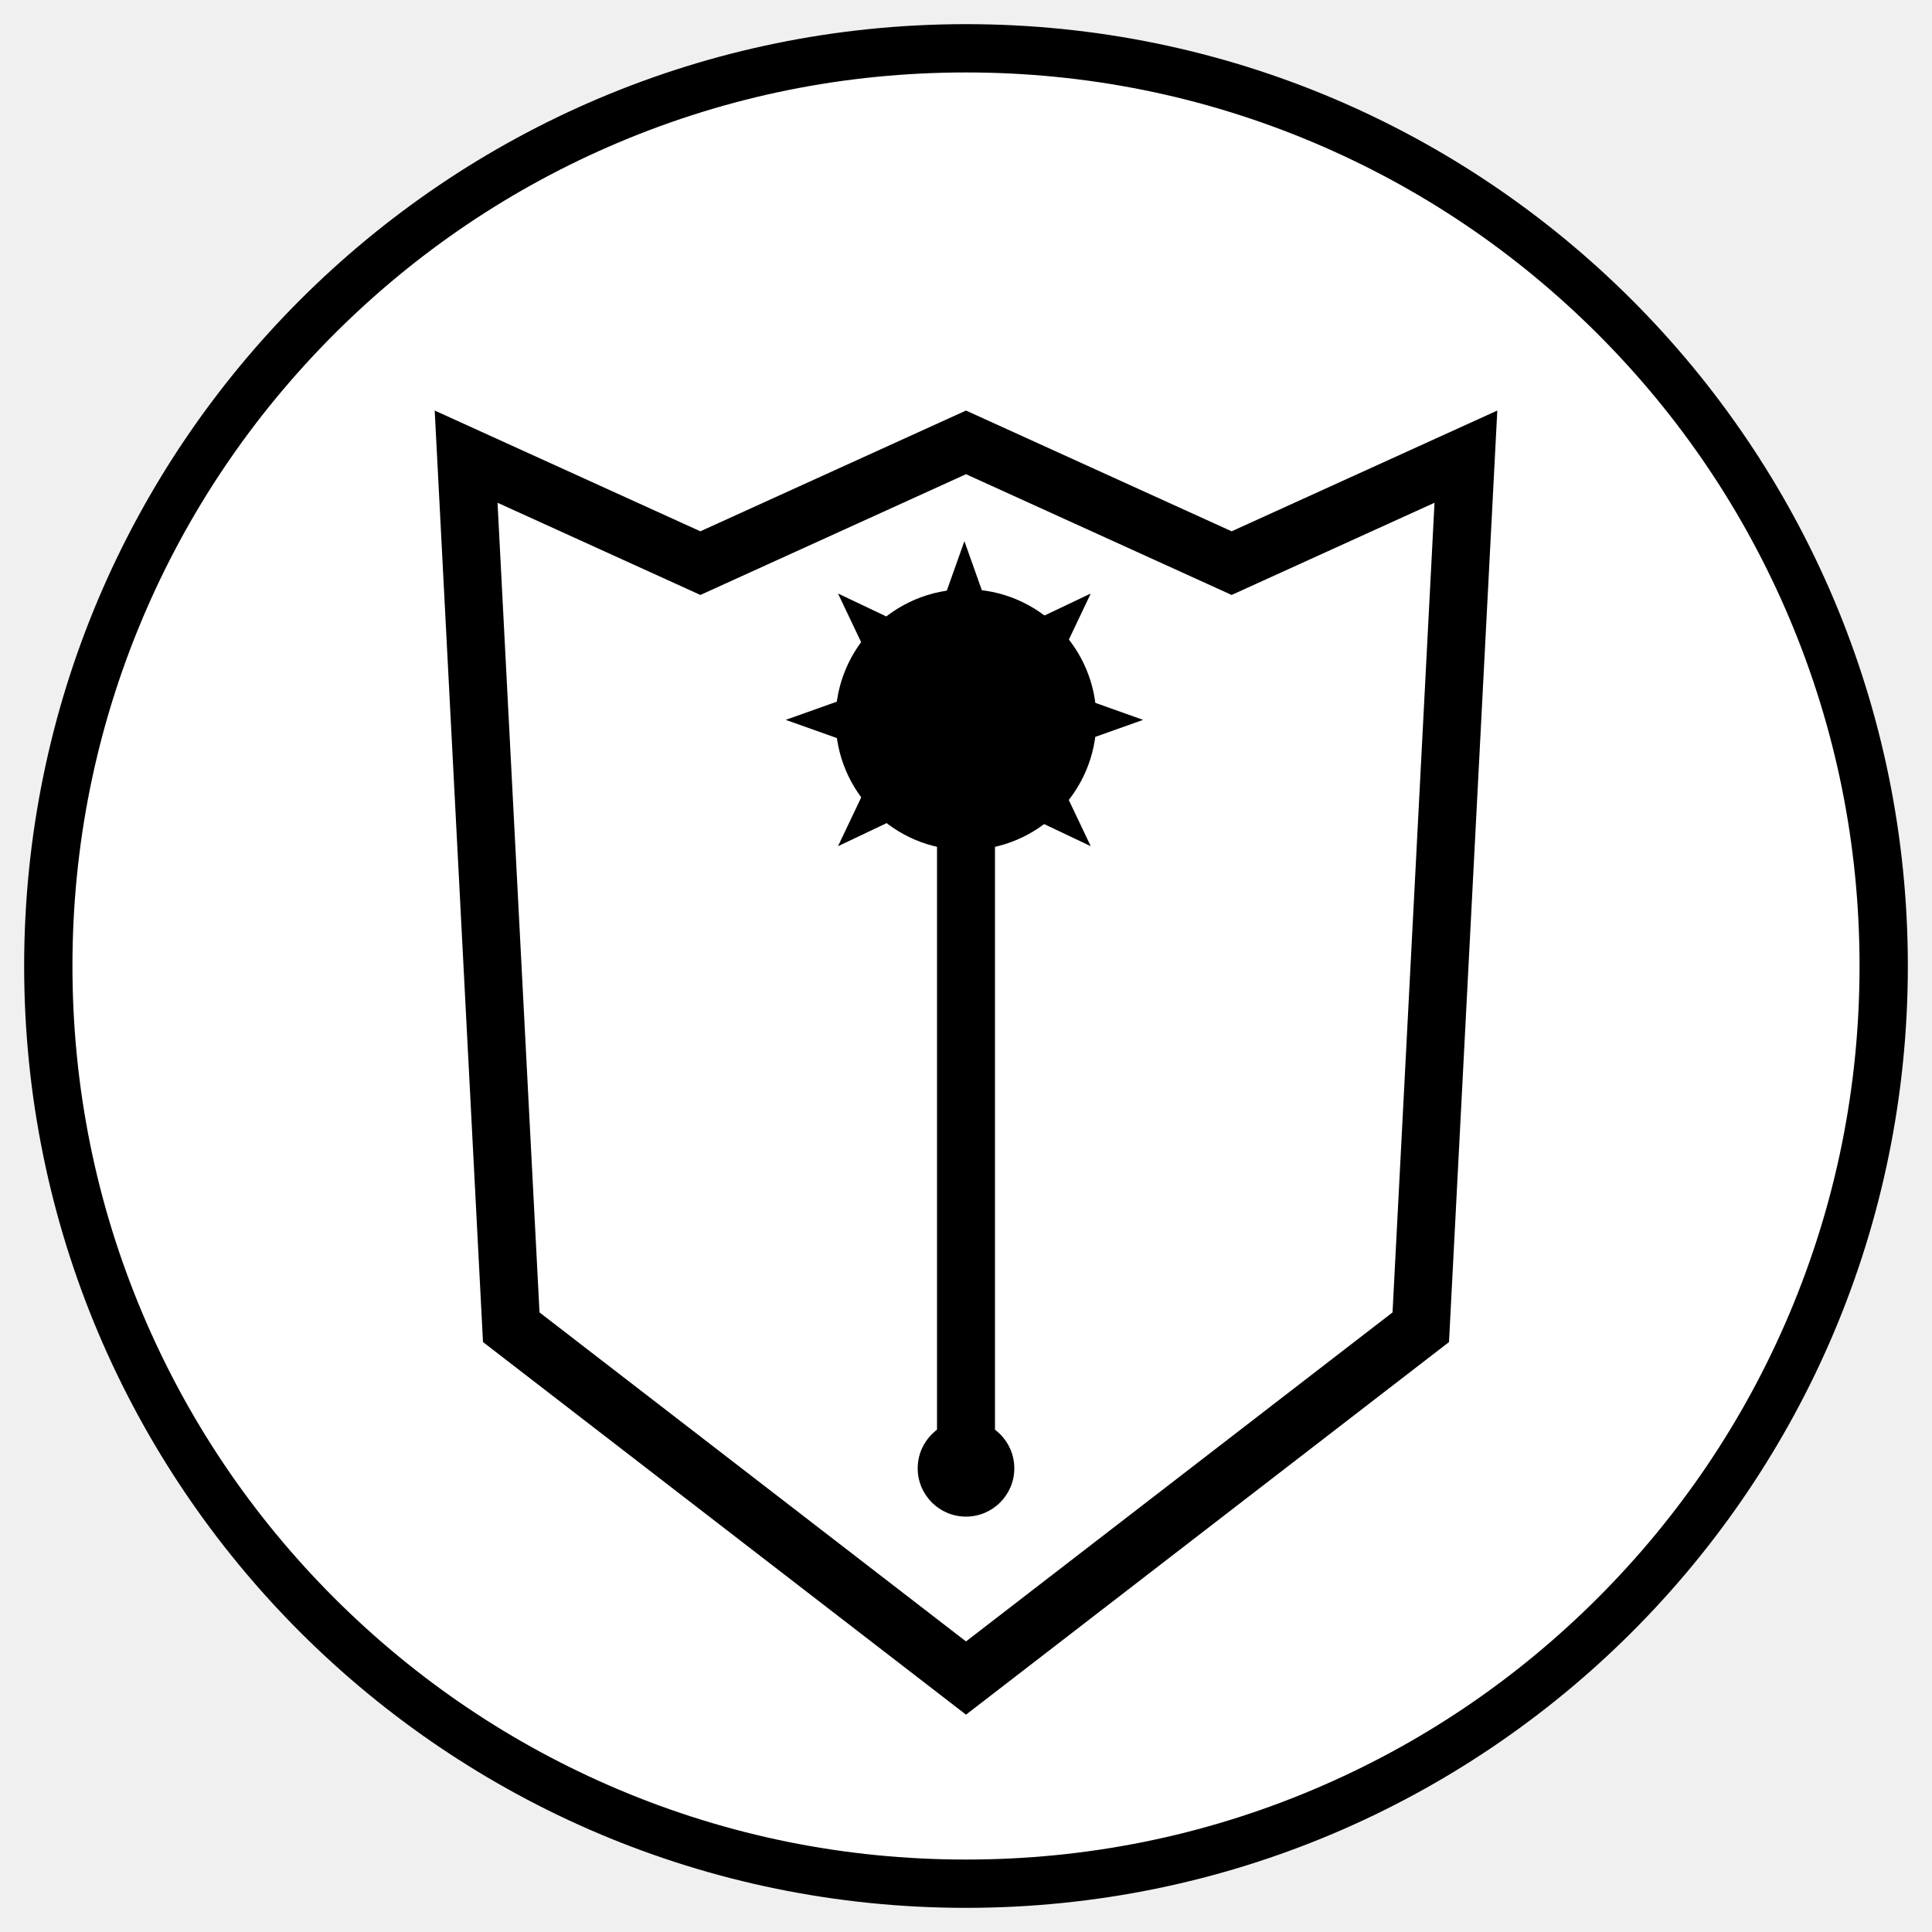
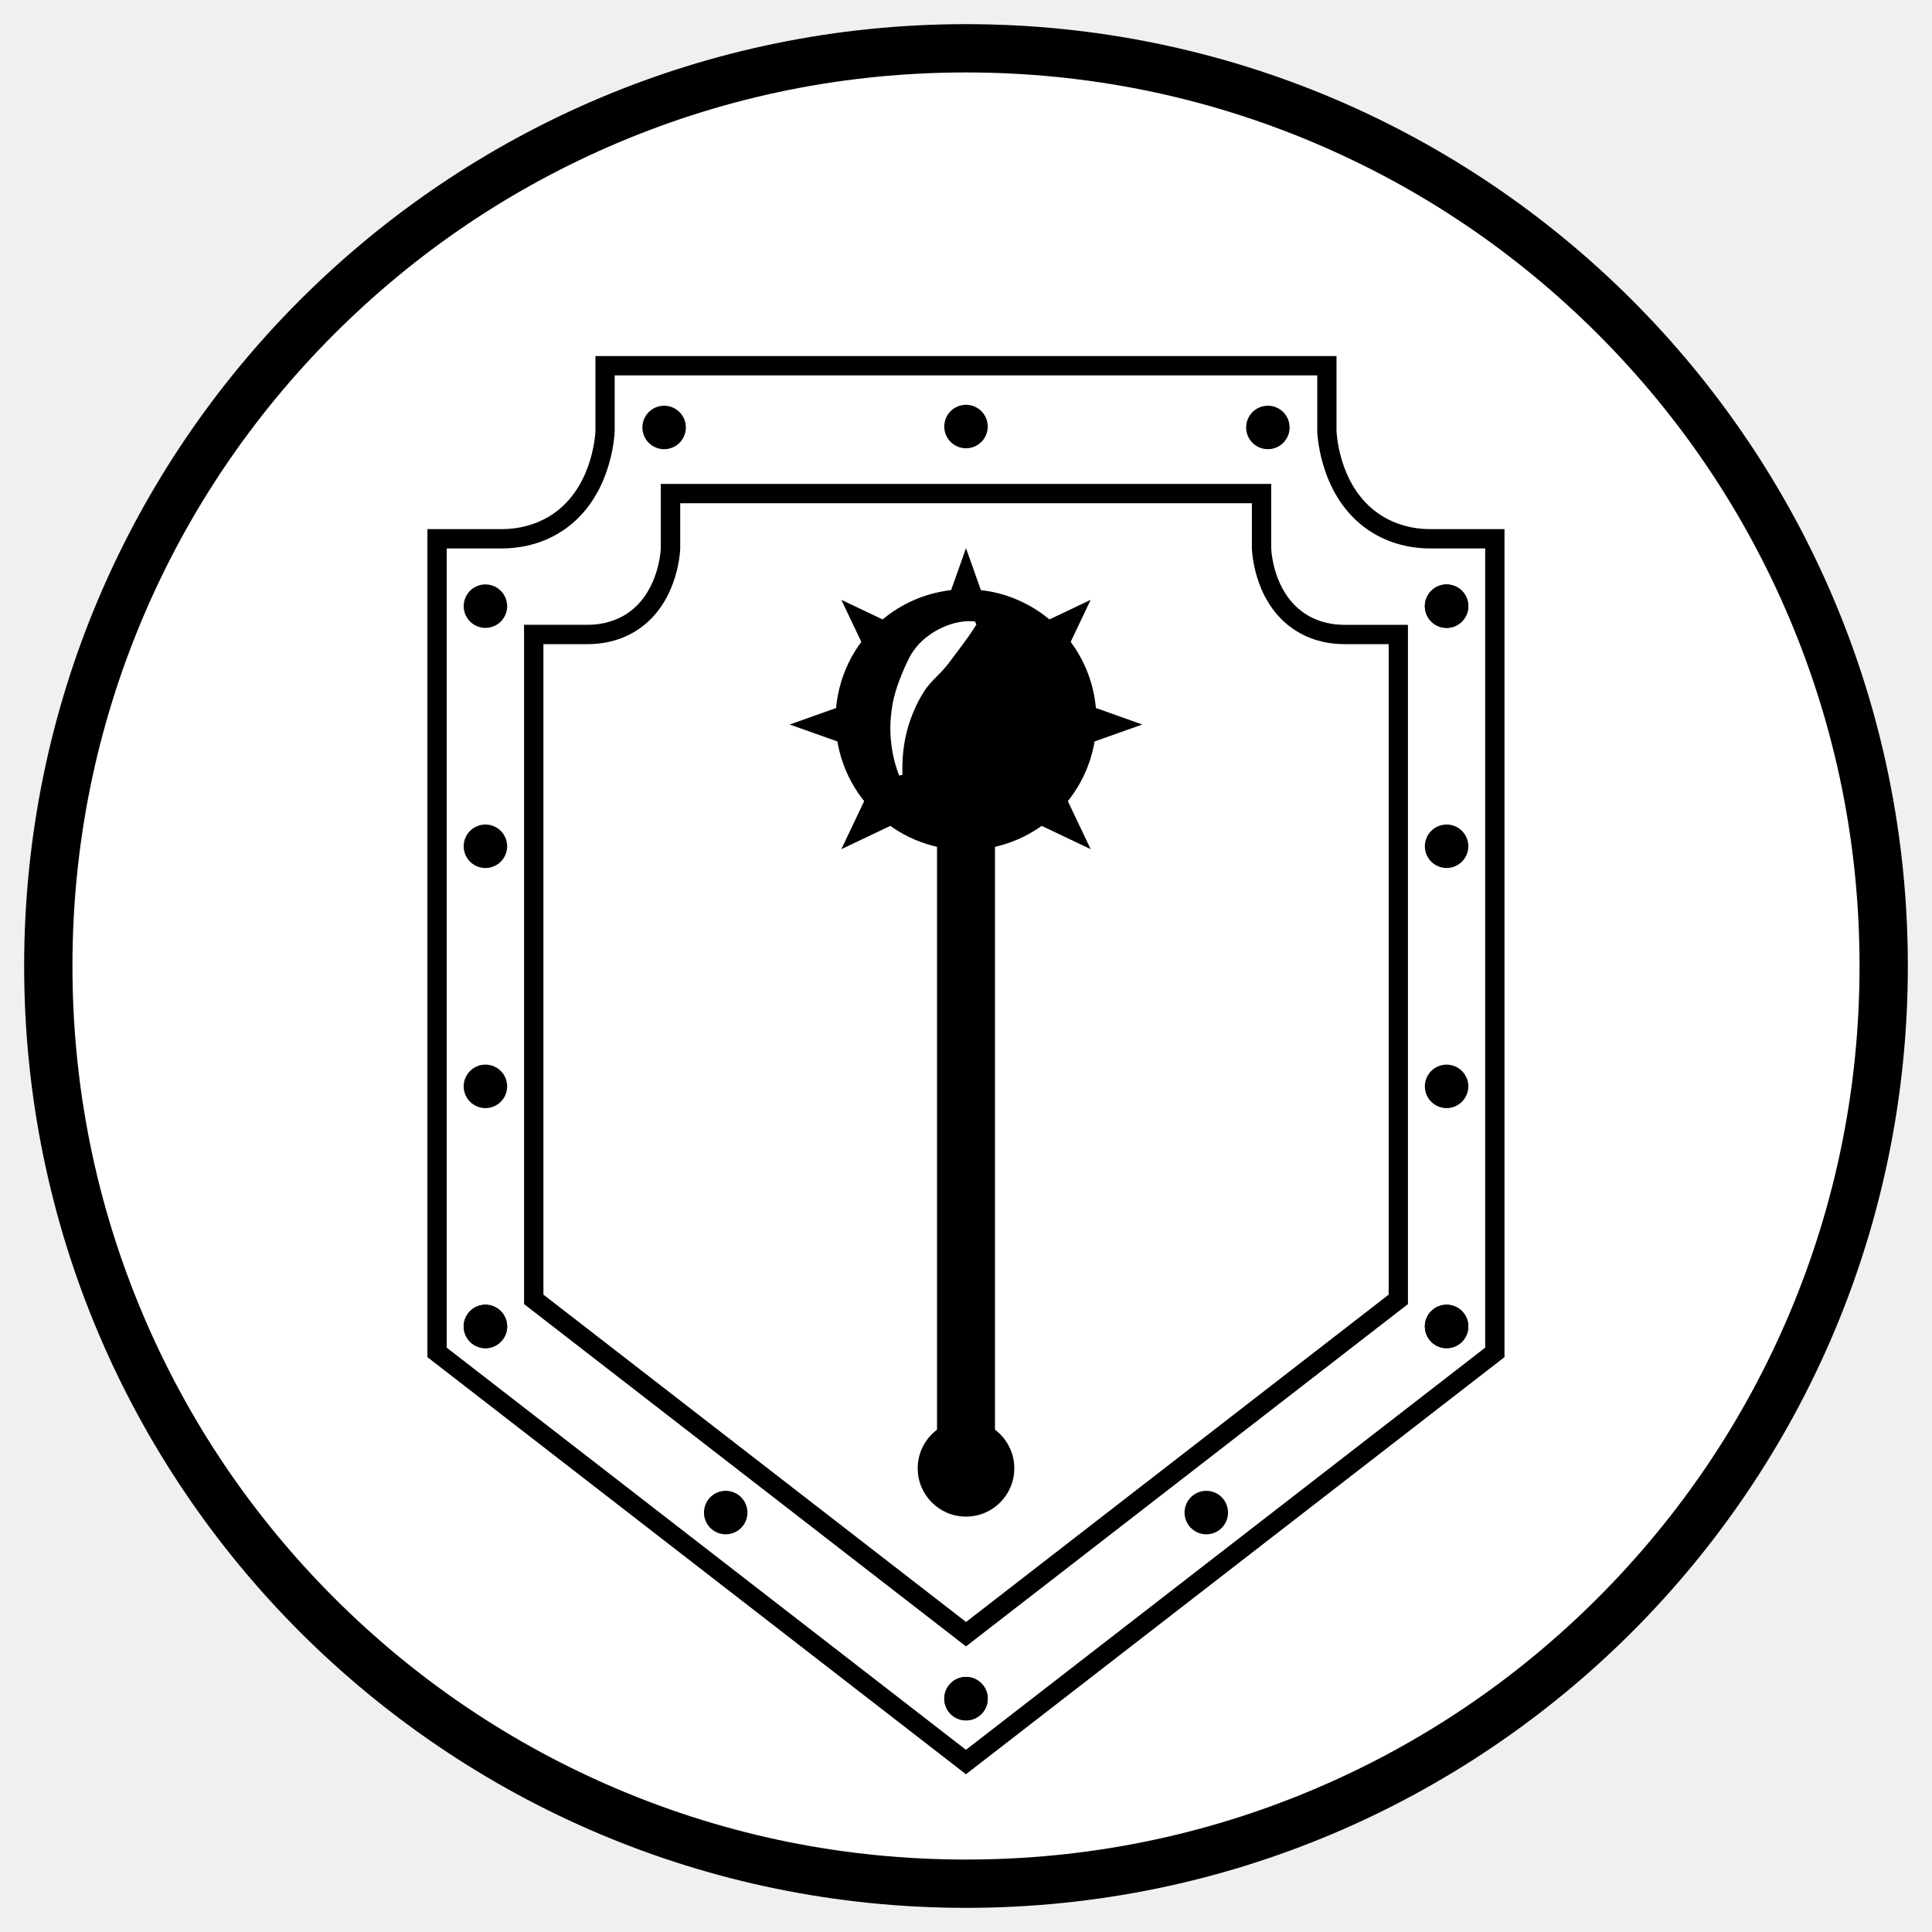
<svg xmlns="http://www.w3.org/2000/svg" version="1.1" id="Layer_1" x="0px" y="0px" viewBox="0 0 400 400" style="enable-background:new 0 0 400 400;" xml:space="preserve">
  <style type="text/css">
	.st0{fill:#FFFFFF;}
	.st1{stroke:#000000;stroke-width:12;stroke-miterlimit:10;}
+ 	.st2{fill:none;stroke:#000000;stroke-width:9;stroke-linecap:round;stroke-miterlimit:10;}
+ 	.st3{fill:none;stroke:#000000;stroke-width:9;stroke-linecap:round;stroke-miterlimit:10;stroke-dasharray:0,62.927,0,0,0,0;}
+ 	.st4{fill:none;stroke:#000000;stroke-width:9;stroke-linecap:round;stroke-miterlimit:10;stroke-dasharray:0,49.709,0,0,0,0;}
+ 	.st5{fill:none;stroke:#000000;stroke-width:9;stroke-linecap:round;stroke-miterlimit:10;stroke-dasharray:0,62.5,0,0,0,0;}
</style>
  <g>
    <circle class="st0" cx="200" cy="200" r="190" />
    <path d="M200,15c24.98,0,49.21,4.89,72.01,14.53c22.03,9.32,41.81,22.66,58.81,39.65c16.99,16.99,30.33,36.78,39.65,58.81   C380.11,150.79,385,175.02,385,200s-4.89,49.21-14.53,72.01c-9.32,22.03-22.66,41.81-39.65,58.81   c-16.99,16.99-36.78,30.33-58.81,39.65C249.21,380.11,224.98,385,200,385s-49.21-4.89-72.01-14.53   c-22.03-9.32-41.81-22.66-58.81-39.65c-16.99-16.99-30.33-36.78-39.65-58.81C19.89,249.21,15,224.98,15,200s4.89-49.21,14.53-72.01   c9.32-22.03,22.66-41.81,39.65-58.81c16.99-16.99,36.78-30.33,58.81-39.65C150.79,19.89,175.02,15,200,15 M200,5   C92.3,5,5,92.3,5,200s87.3,195,195,195s195-87.3,195-195S307.7,5,200,5L200,5z" />
  </g>
  <g>
-     <polygon class="st0" points="105.85,274.79 96.5,94.55 145,116.59 200,91.59 255,116.59 303.5,94.55 294.15,274.79 200,347.42  " />
-     <path d="M200,98.18l22.53,10.24l27.5,12.5l4.97,2.26l4.97-2.26l27.5-12.5l9.53-4.33l-4.1,79.15l-4.59,88.48L200,339.84l-88.3-68.12   l-4.59-88.48l-4.1-79.15l9.53,4.33l27.5,12.5l4.97,2.26l4.97-2.26l27.5-12.5L200,98.18 M310,85c-18.33,8.33-36.67,16.67-55,25   c-18.33-8.33-36.67-16.67-55-25c-18.33,8.33-36.67,16.67-55,25c-18.33-8.33-36.67-16.67-55-25c3.33,64.29,6.67,128.57,10,192.86   c33.33,25.71,66.67,51.43,100,77.14c33.33-25.71,66.67-51.43,100-77.14C303.33,213.57,306.67,149.29,310,85L310,85z" />
+     <path class="st0" d="M90.5,280V111.55h13.59c3.82-0.04,7.48-1.03,10.56-2.88c9.77-5.85,10.56-18.07,10.62-19.45l0-13.51h149.44   v13.59c0.06,1.29,0.85,13.51,10.62,19.36c3.08,1.85,6.74,2.84,10.58,2.88h13.57V280L200,364.81L90.5,280z" />
+     <path d="M272.72,77.72c0,3.86,0,7.73,0,11.59c0.06,1.33,0.84,14.63,11.59,21.08c4.48,2.69,8.96,3.14,11.59,3.16   c3.86,0,7.73,0,11.59,0c0,55.16,0,110.31,0,165.47c-35.83,27.75-71.67,55.51-107.5,83.26c-35.83-27.75-71.67-55.51-107.5-83.26   c0-55.16,0-110.31,0-165.47c3.86,0,7.73,0,11.59,0c2.64-0.03,7.11-0.47,11.59-3.16c10.75-6.44,11.54-19.75,11.59-21.08   c0-3.86,0-7.73,0-11.59c24.24,0,48.48,0,72.72,0S248.48,77.72,272.72,77.72 M276.72,73.72h-4H200h-72.72h-4v4v11.5   c-0.08,1.59-0.94,12.52-9.65,17.74c-2.78,1.66-6.09,2.56-9.58,2.59l-11.56,0h-4v4v165.47v1.96l1.55,1.2l53.75,41.63l53.75,41.63   l2.45,1.9l2.45-1.9l87.72-67.94l19.78-15.32l1.55-1.2v-1.96V113.55v-4h-4h-11.59c-3.45-0.03-6.76-0.93-9.54-2.59   c-8.71-5.22-9.57-16.15-9.65-17.74v-11.5V73.72L276.72,73.72z" />
  </g>
  <line class="st1" x1="200" y1="148" x2="200" y2="304" />
  <circle cx="200" cy="304" r="10" />
  <g>
    <circle cx="200" cy="149" r="27" />
  </g>
  <g>
-     <polygon points="192.59,131.95 199.67,112.04 206.74,131.95 225.83,122.88 216.76,141.96 236.67,149.04 216.76,156.12    225.83,175.2 206.74,166.13 199.67,186.04 192.59,166.13 173.5,175.2 182.57,156.12 162.67,149.04 182.57,141.96 173.5,122.88  " />
+     <polygon points="193.02,133.14 200,113.5 206.98,133.14 225.81,124.19 216.86,143.02 236.5,150 216.86,156.98 225.81,175.81    206.98,166.86 200,186.5 193.02,166.86 174.19,175.81 183.14,156.98 163.5,150 183.14,143.02 174.19,124.19  " />
+   </g>
+   <g>
+     <g>
+       <line class="st2" x1="200" y1="351.69" x2="200" y2="351.69" />
+       <path class="st3" d="M249.75,313.16c16.58-12.84,33.17-25.69,49.75-38.53" />
+       <line class="st2" x1="299.5" y1="274.63" x2="299.5" y2="274.63" />
+       <path class="st4" d="M299.5,224.92c0-33.14,0-66.28,0-99.42" />
+       <line class="st2" x1="299.5" y1="125.5" x2="299.5" y2="125.5" />
+       <line class="st2" x1="262.5" y1="88.5" x2="262.5" y2="88.5" />
+       <path class="st5" d="M200,88.31c-20.5,0-41,0.06-61.5,0.19" />
+       <line class="st2" x1="137.5" y1="88.5" x2="137.5" y2="88.5" />
+       <line class="st2" x1="100.5" y1="125.5" x2="100.5" y2="125.5" />
+       <path class="st4" d="M100.5,175.21c0,33.14,0,66.28,0,99.42" />
+       <line class="st2" x1="100.5" y1="274.63" x2="100.5" y2="274.63" />
+       <path class="st3" d="M150.25,313.16c16.58,12.84,33.17,25.69,49.75,38.53" />
+     </g>
+   </g>
+   <g>
+     <path d="M259.19,104.19c0,3.15,0,6.29,0,9.44c0.05,1.08,0.68,11.91,9.44,17.16c3.65,2.19,7.29,2.55,9.44,2.57c3.15,0,6.29,0,9.44,0   c0,44.89,0,89.79,0,134.68c-29.17,22.59-58.33,45.18-87.5,67.77c-29.17-22.59-58.33-45.18-87.5-67.77c0-44.89,0-89.79,0-134.68   c3.15,0,6.29,0,9.44,0c2.15-0.02,5.79-0.39,9.44-2.57c8.75-5.25,9.39-16.07,9.44-17.16c0-3.15,0-6.29,0-9.44   c19.73,0,39.46,0,59.19,0S239.46,104.19,259.19,104.19 M263.19,100.19h-4H200h-59.19h-4v4v9.34c-0.07,1.3-0.76,9.78-7.49,13.82   c-2.71,1.62-5.53,1.99-7.42,2l-9.4,0h-4v4v134.68V270l1.55,1.2l19.1,14.79l68.4,52.98l2.45,1.9l2.45-1.9l68.4-52.98l19.1-14.79   l1.55-1.2v-1.96V133.36v-4h-4h-9.44c-1.85-0.02-4.67-0.38-7.38-2c-6.73-4.03-7.43-12.52-7.49-13.82v-9.34V100.19L263.19,100.19z" />
+   </g>
+   <g>
+     <path class="st0" d="M202.15,129.32c-0.98,1.57-1.91,2.86-2.82,4.09l-2.61,3.5c-0.84,1.12-1.74,2.13-2.74,3.11   c-0.98,0.99-1.99,2.03-2.73,3.25c-0.77,1.21-1.46,2.48-2,3.83c-0.59,1.33-1.09,2.73-1.45,4.18c-0.77,2.9-1.07,5.98-0.95,9.14   l-0.68,0.15c-1.22-3.02-1.8-6.33-1.84-9.7c0-1.69,0.17-3.39,0.46-5.09c0.32-1.69,0.82-3.36,1.44-4.98   c0.61-1.63,1.32-3.26,2.15-4.86c0.87-1.57,2.05-2.95,3.46-4.04c1.41-1.1,2.99-1.96,4.67-2.55c1.69-0.56,3.48-0.9,5.36-0.67   L202.15,129.32z" />
  </g>
</svg>
